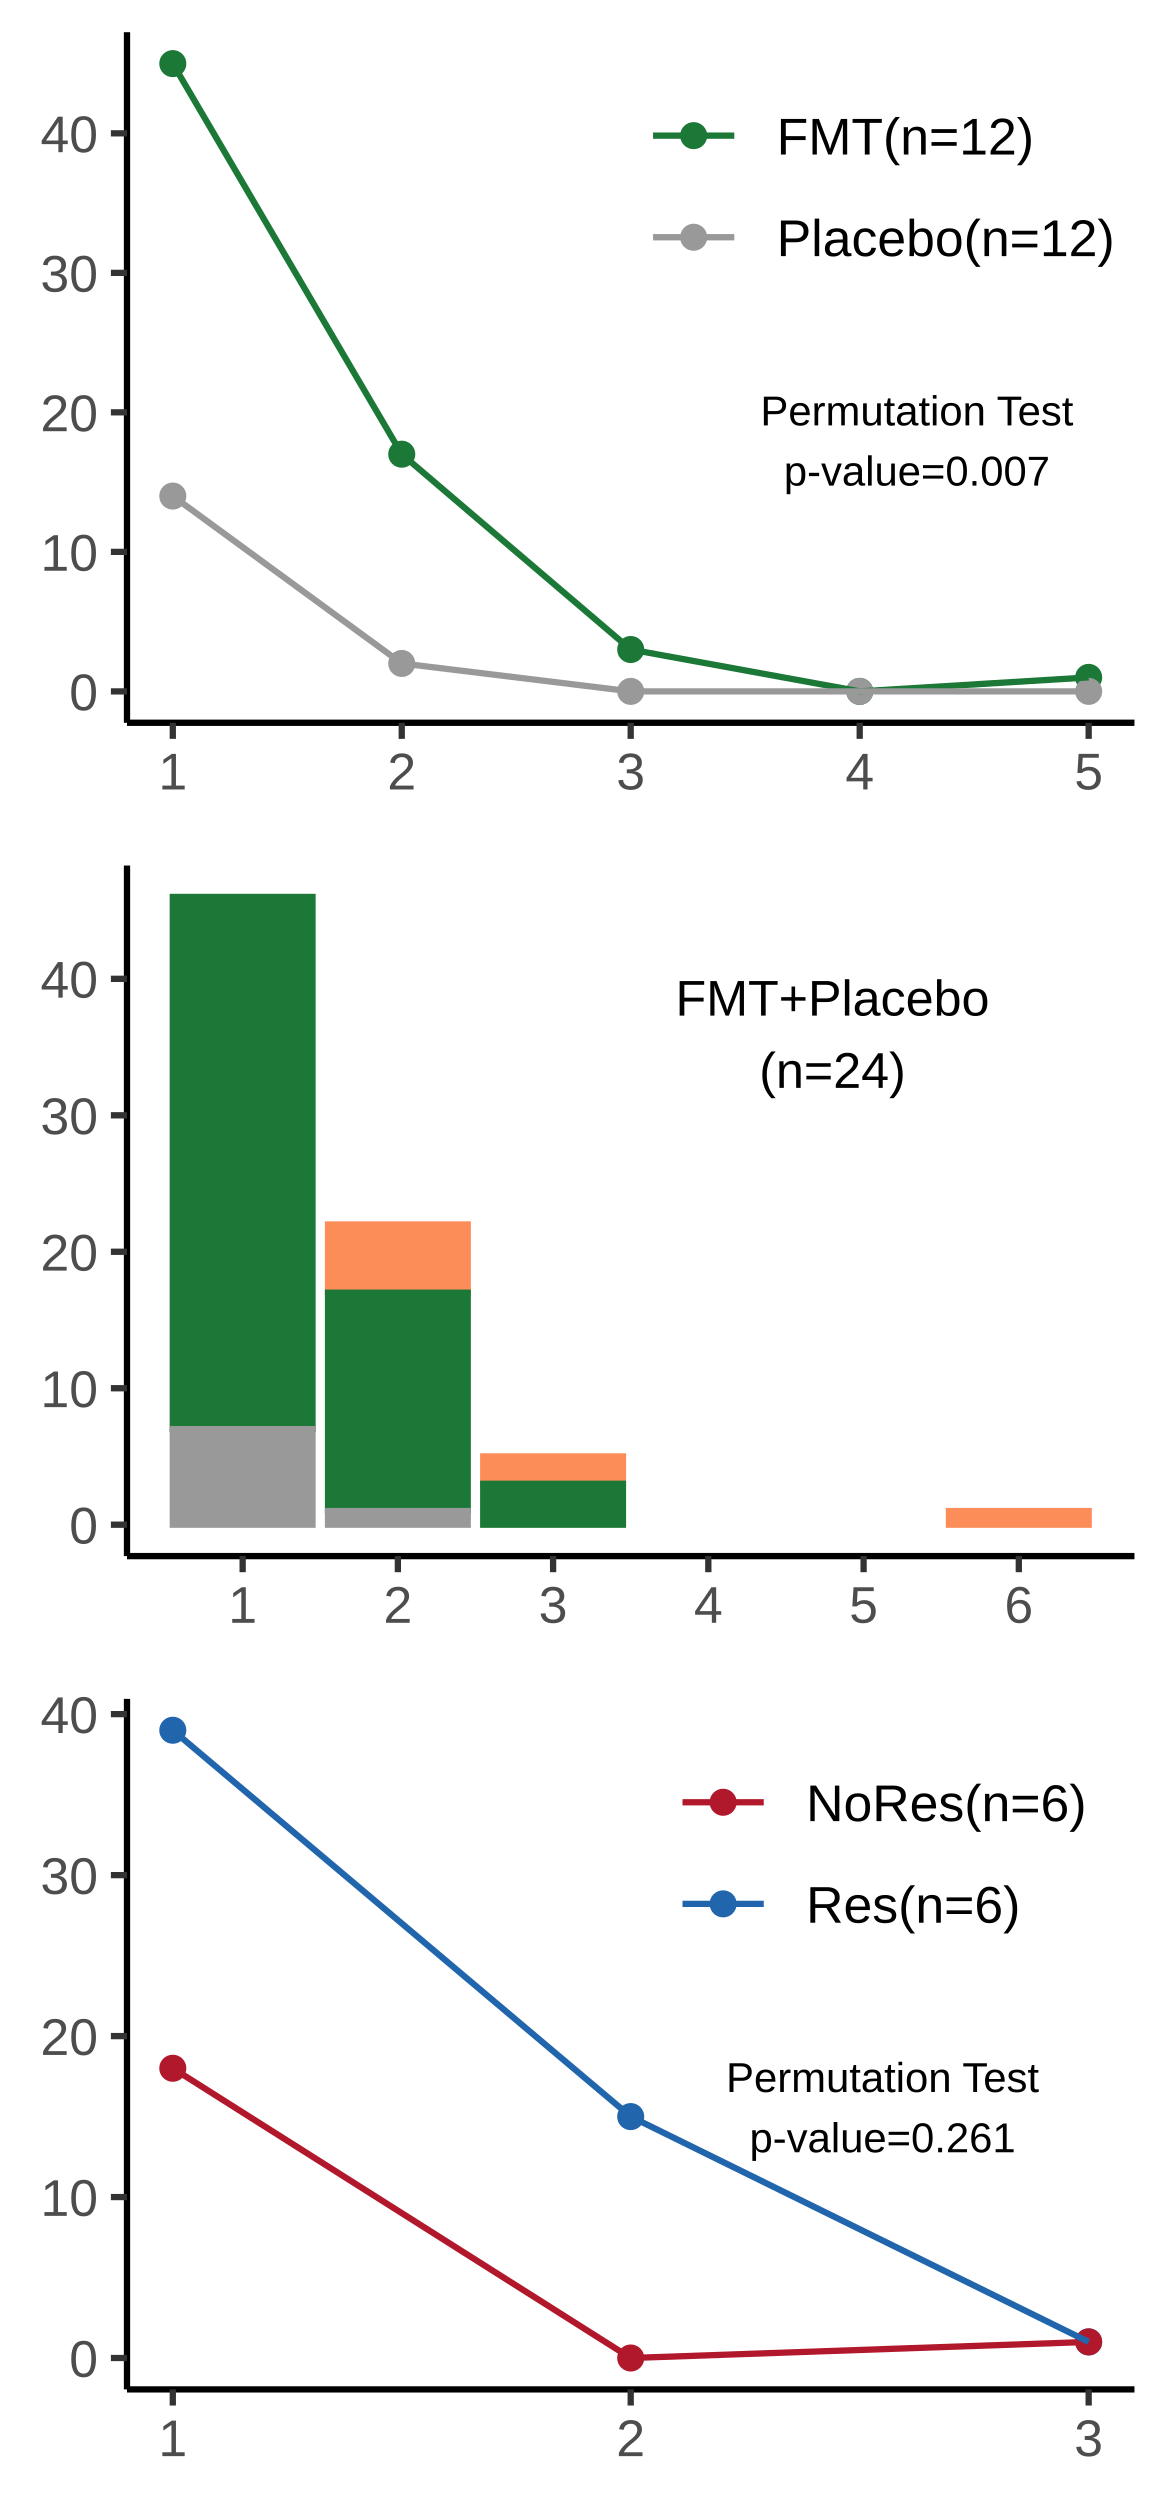
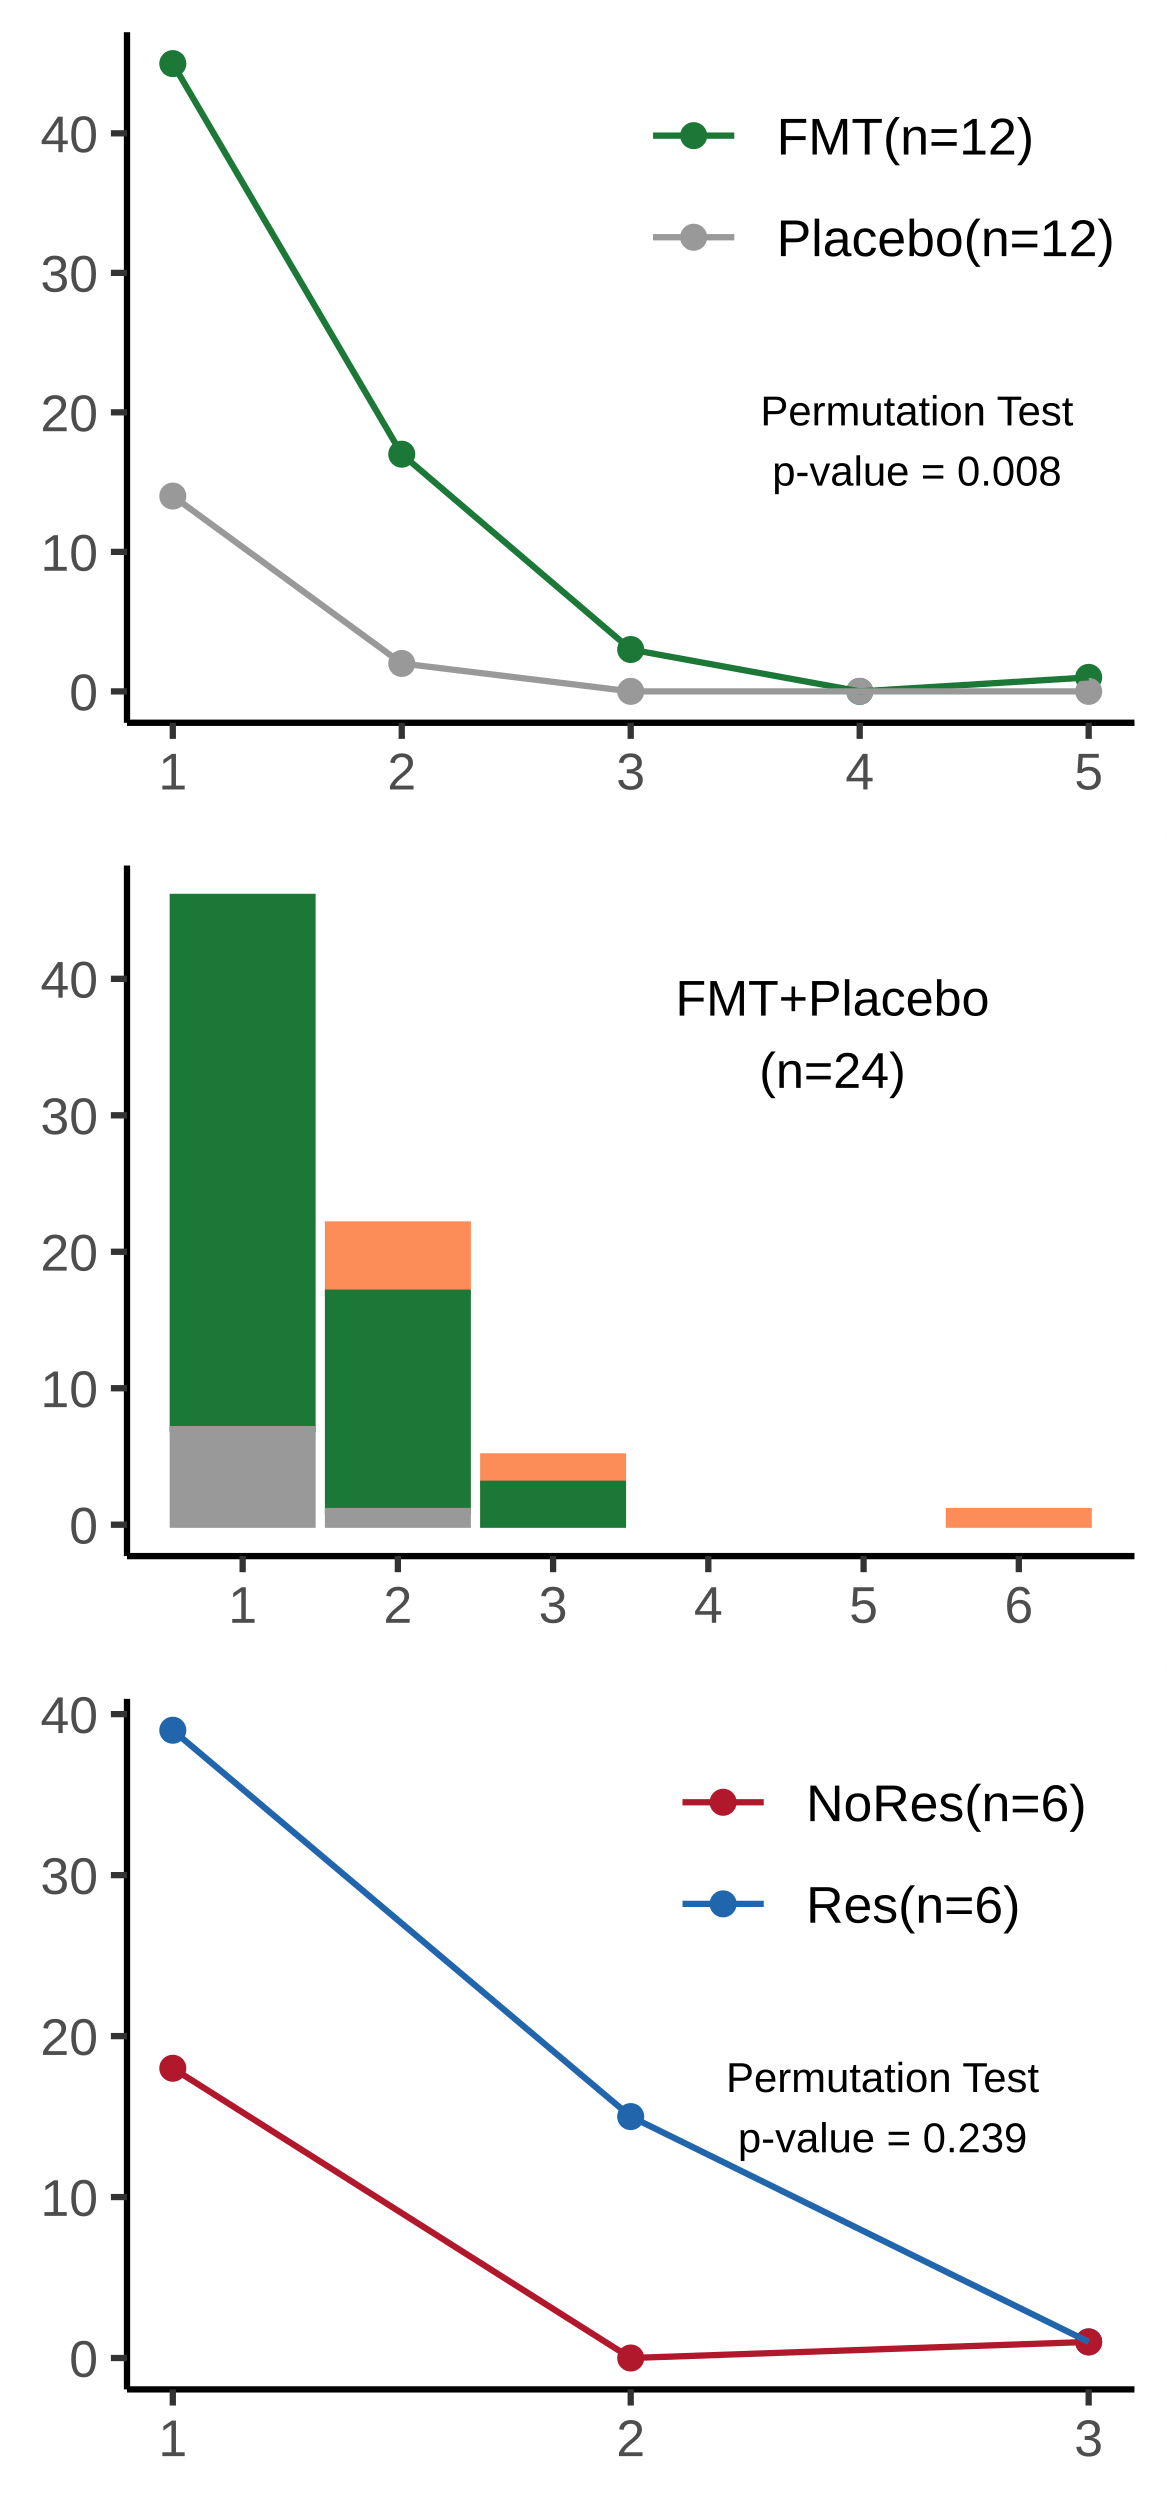
<svg xmlns="http://www.w3.org/2000/svg" class="svglite" width="198.43pt" height="425.20pt" viewBox="0 0 198.43 425.20">
  <defs>
    <style type="text/css">
    .svglite line, .svglite polyline, .svglite polygon, .svglite path, .svglite rect, .svglite circle {
      fill: none;
      stroke: #000000;
      stroke-linecap: round;
      stroke-linejoin: round;
      stroke-miterlimit: 10.00;
    }
    .svglite text {
      white-space: pre;
    }
  </style>
  </defs>
  <rect width="100%" height="100%" style="stroke: none; fill: none;" />
  <defs>
    <clipPath id="cpMC4wMHwxOTguNDN8MC4wMHw0MjUuMjA=">
      <rect x="0.00" y="0.00" width="198.43" height="425.20" />
    </clipPath>
  </defs>
  <g clip-path="url(#cpMC4wMHwxOTguNDN8MC4wMHw0MjUuMjA=)">
</g>
  <defs>
    <clipPath id="cpMC4wMHwxOTguNDN8MC4wMHwxNDEuNzM=">
      <rect x="0.00" y="0.00" width="198.43" height="141.73" />
    </clipPath>
  </defs>
  <g clip-path="url(#cpMC4wMHwxOTguNDN8MC4wMHwxNDEuNzM=)">
    <rect x="0.00" y="0" width="198.43" height="141.73" style="stroke-width: 1.07; stroke: #FFFFFF; fill: #FFFFFF;" />
  </g>
  <g clip-path="url(#cpMC4wMHwxOTguNDN8MC4wMHw0MjUuMjA=)">
</g>
  <defs>
    <clipPath id="cpMjEuNjB8MTkyLjk1fDUuNDh8MTIyLjkz">
      <rect x="21.60" y="5.48" width="171.35" height="117.45" />
    </clipPath>
  </defs>
  <g clip-path="url(#cpMjEuNjB8MTkyLjk1fDUuNDh8MTIyLjkz)">
    <rect x="21.60" y="5.48" width="171.35" height="117.45" style="stroke-width: 1.07; stroke: none; fill: #FFFFFF;" />
    <circle cx="29.39" cy="10.82" r="1.95" style="stroke-width: 0.71; stroke: #1B7837; fill: #1B7837;" />
    <circle cx="29.39" cy="84.37" r="1.95" style="stroke-width: 0.71; stroke: #999999; fill: #999999;" />
    <circle cx="68.33" cy="77.25" r="1.95" style="stroke-width: 0.71; stroke: #1B7837; fill: #1B7837;" />
    <circle cx="68.33" cy="112.84" r="1.95" style="stroke-width: 0.71; stroke: #999999; fill: #999999;" />
    <circle cx="107.27" cy="110.47" r="1.95" style="stroke-width: 0.71; stroke: #1B7837; fill: #1B7837;" />
    <circle cx="107.27" cy="117.59" r="1.95" style="stroke-width: 0.71; stroke: #999999; fill: #999999;" />
    <circle cx="146.22" cy="117.59" r="1.95" style="stroke-width: 0.71; stroke: #1B7837; fill: #1B7837;" />
    <circle cx="146.22" cy="117.59" r="1.95" style="stroke-width: 0.71; stroke: #999999; fill: #999999;" />
    <circle cx="185.16" cy="115.21" r="1.95" style="stroke-width: 0.71; stroke: #1B7837; fill: #1B7837;" />
    <circle cx="185.16" cy="117.59" r="1.95" style="stroke-width: 0.71; stroke: #999999; fill: #999999;" />
    <polyline points="29.39,10.82 68.33,77.25 107.27,110.47 146.22,117.59 185.16,115.21 " style="stroke-width: 1.07; stroke: #1B7837; stroke-linecap: butt;" />
    <polyline points="29.39,84.37 68.33,112.84 107.27,117.59 146.22,117.59 185.16,117.59 " style="stroke-width: 1.07; stroke: #999999; stroke-linecap: butt;" />
    <text x="155.95" y="72.35" text-anchor="middle" style="font-size: 7.11px; font-family: &quot;Liberation Sans&quot;;" textLength="61.90px" lengthAdjust="spacingAndGlyphs">Permutation Test </text>
-     <text x="155.95" y="82.59" text-anchor="middle" style="font-size: 7.11px; font-family: &quot;Liberation Sans&quot;;" textLength="54.86px" lengthAdjust="spacingAndGlyphs"> p-value=0.007</text>
+     <text x="155.95" y="82.59" text-anchor="middle" style="font-size: 7.11px; font-family: &quot;Liberation Sans&quot;;" textLength="59.38px" lengthAdjust="spacingAndGlyphs"> p-value = 0.008</text>
  </g>
  <g clip-path="url(#cpMC4wMHwxOTguNDN8MC4wMHw0MjUuMjA=)">
    <polyline points="21.60,122.93 21.60,5.48 " style="stroke-width: 1.07; stroke-linecap: butt;" />
    <text x="16.67" y="120.80" text-anchor="end" style="font-size: 8.80px;fill: #4D4D4D; font-family: &quot;Liberation Sans&quot;;" textLength="5.59px" lengthAdjust="spacingAndGlyphs">0</text>
    <text x="16.67" y="97.07" text-anchor="end" style="font-size: 8.80px;fill: #4D4D4D; font-family: &quot;Liberation Sans&quot;;" textLength="11.19px" lengthAdjust="spacingAndGlyphs">10</text>
    <text x="16.67" y="73.34" text-anchor="end" style="font-size: 8.80px;fill: #4D4D4D; font-family: &quot;Liberation Sans&quot;;" textLength="11.19px" lengthAdjust="spacingAndGlyphs">20</text>
    <text x="16.67" y="49.62" text-anchor="end" style="font-size: 8.80px;fill: #4D4D4D; font-family: &quot;Liberation Sans&quot;;" textLength="11.19px" lengthAdjust="spacingAndGlyphs">30</text>
    <text x="16.67" y="25.89" text-anchor="end" style="font-size: 8.80px;fill: #4D4D4D; font-family: &quot;Liberation Sans&quot;;" textLength="11.19px" lengthAdjust="spacingAndGlyphs">40</text>
    <polyline points="18.86,117.59 21.60,117.59 " style="stroke-width: 1.07; stroke: #333333; stroke-linecap: butt;" />
    <polyline points="18.86,93.86 21.60,93.86 " style="stroke-width: 1.07; stroke: #333333; stroke-linecap: butt;" />
    <polyline points="18.86,70.13 21.60,70.13 " style="stroke-width: 1.07; stroke: #333333; stroke-linecap: butt;" />
    <polyline points="18.86,46.41 21.60,46.41 " style="stroke-width: 1.07; stroke: #333333; stroke-linecap: butt;" />
    <polyline points="18.86,22.68 21.60,22.68 " style="stroke-width: 1.07; stroke: #333333; stroke-linecap: butt;" />
    <polyline points="21.60,122.93 192.95,122.93 " style="stroke-width: 1.07; stroke-linecap: butt;" />
    <polyline points="29.39,125.67 29.39,122.93 " style="stroke-width: 1.07; stroke: #333333; stroke-linecap: butt;" />
    <polyline points="68.33,125.67 68.33,122.93 " style="stroke-width: 1.07; stroke: #333333; stroke-linecap: butt;" />
    <polyline points="107.27,125.67 107.27,122.93 " style="stroke-width: 1.07; stroke: #333333; stroke-linecap: butt;" />
    <polyline points="146.22,125.67 146.22,122.93 " style="stroke-width: 1.07; stroke: #333333; stroke-linecap: butt;" />
    <polyline points="185.16,125.67 185.16,122.93 " style="stroke-width: 1.07; stroke: #333333; stroke-linecap: butt;" />
    <text x="29.39" y="134.27" text-anchor="middle" style="font-size: 8.80px;fill: #4D4D4D; font-family: &quot;Liberation Sans&quot;;" textLength="5.59px" lengthAdjust="spacingAndGlyphs">1</text>
    <text x="68.33" y="134.27" text-anchor="middle" style="font-size: 8.80px;fill: #4D4D4D; font-family: &quot;Liberation Sans&quot;;" textLength="5.59px" lengthAdjust="spacingAndGlyphs">2</text>
    <text x="107.27" y="134.27" text-anchor="middle" style="font-size: 8.80px;fill: #4D4D4D; font-family: &quot;Liberation Sans&quot;;" textLength="5.59px" lengthAdjust="spacingAndGlyphs">3</text>
    <text x="146.22" y="134.27" text-anchor="middle" style="font-size: 8.80px;fill: #4D4D4D; font-family: &quot;Liberation Sans&quot;;" textLength="5.59px" lengthAdjust="spacingAndGlyphs">4</text>
    <text x="185.16" y="134.27" text-anchor="middle" style="font-size: 8.80px;fill: #4D4D4D; font-family: &quot;Liberation Sans&quot;;" textLength="5.59px" lengthAdjust="spacingAndGlyphs">5</text>
    <rect x="103.86" y="3.47" width="92.50" height="51.00" style="stroke-width: 1.07; stroke: none; fill: #FFFFFF;" />
    <circle cx="117.98" cy="23.07" r="1.95" style="stroke-width: 0.71; stroke: #1B7837; fill: #1B7837;" />
    <line x1="111.07" y1="23.07" x2="124.89" y2="23.07" style="stroke-width: 1.07; stroke: #1B7837; stroke-linecap: butt;" />
    <circle cx="117.98" cy="40.35" r="1.95" style="stroke-width: 0.71; stroke: #999999; fill: #999999;" />
    <line x1="111.07" y1="40.35" x2="124.89" y2="40.35" style="stroke-width: 1.07; stroke: #999999; stroke-linecap: butt;" />
    <text x="132.10" y="26.28" style="font-size: 8.80px; font-family: &quot;Liberation Sans&quot;;" textLength="49.02px" lengthAdjust="spacingAndGlyphs">FMT(n=12)</text>
    <text x="132.10" y="43.56" style="font-size: 8.80px; font-family: &quot;Liberation Sans&quot;;" textLength="65.38px" lengthAdjust="spacingAndGlyphs">Placebo(n=12)</text>
  </g>
  <defs>
    <clipPath id="cpMC4wMHwxOTguNDN8MTQxLjczfDI4My40Ng==">
      <rect x="0.00" y="141.73" width="198.43" height="141.73" />
    </clipPath>
  </defs>
  <g clip-path="url(#cpMC4wMHwxOTguNDN8MTQxLjczfDI4My40Ng==)">
    <rect x="0.00" y="141.73" width="198.43" height="141.73" style="stroke-width: 1.07; stroke: #FFFFFF; fill: #FFFFFF;" />
  </g>
  <g clip-path="url(#cpMC4wMHwxOTguNDN8MC4wMHw0MjUuMjA=)">
</g>
  <defs>
    <clipPath id="cpMjEuNjB8MTkyLjk1fDE0Ny4yMXwyNjQuNjY=">
      <rect x="21.60" y="147.21" width="171.35" height="117.45" />
    </clipPath>
  </defs>
  <g clip-path="url(#cpMjEuNjB8MTkyLjk1fDE0Ny4yMXwyNjQuNjY=)">
    <rect x="21.60" y="147.21" width="171.35" height="117.45" style="stroke-width: 1.07; stroke: none; fill: #FFFFFF;" />
    <rect x="55.79" y="208.26" width="23.76" height="11.61" style="stroke-width: 1.07; stroke: #FC8D59; stroke-linecap: butt; stroke-linejoin: miter; fill: #FC8D59;" />
    <rect x="82.19" y="247.71" width="23.76" height="4.64" style="stroke-width: 1.07; stroke: #FC8D59; stroke-linecap: butt; stroke-linejoin: miter; fill: #FC8D59;" />
    <rect x="161.40" y="257.00" width="23.76" height="2.32" style="stroke-width: 1.07; stroke: #FC8D59; stroke-linecap: butt; stroke-linejoin: miter; fill: #FC8D59;" />
    <rect x="29.39" y="152.55" width="23.76" height="90.52" style="stroke-width: 1.07; stroke: #1B7837; stroke-linecap: butt; stroke-linejoin: miter; fill: #1B7837;" />
    <rect x="55.79" y="219.86" width="23.76" height="37.14" style="stroke-width: 1.07; stroke: #1B7837; stroke-linecap: butt; stroke-linejoin: miter; fill: #1B7837;" />
    <rect x="82.19" y="252.36" width="23.76" height="6.96" style="stroke-width: 1.07; stroke: #1B7837; stroke-linecap: butt; stroke-linejoin: miter; fill: #1B7837;" />
    <rect x="29.39" y="243.07" width="23.76" height="16.25" style="stroke-width: 1.07; stroke: #999999; stroke-linecap: butt; stroke-linejoin: miter; fill: #999999;" />
    <rect x="55.79" y="257.00" width="23.76" height="2.32" style="stroke-width: 1.07; stroke: #999999; stroke-linecap: butt; stroke-linejoin: miter; fill: #999999;" />
    <text x="141.59" y="172.73" text-anchor="middle" style="font-size: 8.54px; font-family: &quot;Liberation Sans&quot;;" textLength="57.95px" lengthAdjust="spacingAndGlyphs">FMT+Placebo</text>
    <text x="141.59" y="185.02" text-anchor="middle" style="font-size: 8.54px; font-family: &quot;Liberation Sans&quot;;" textLength="30.07px" lengthAdjust="spacingAndGlyphs">(n=24)</text>
  </g>
  <g clip-path="url(#cpMC4wMHwxOTguNDN8MC4wMHw0MjUuMjA=)">
    <polyline points="21.60,264.66 21.60,147.21 " style="stroke-width: 1.07; stroke-linecap: butt;" />
    <text x="16.67" y="262.53" text-anchor="end" style="font-size: 8.80px;fill: #4D4D4D; font-family: &quot;Liberation Sans&quot;;" textLength="5.59px" lengthAdjust="spacingAndGlyphs">0</text>
    <text x="16.67" y="239.32" text-anchor="end" style="font-size: 8.80px;fill: #4D4D4D; font-family: &quot;Liberation Sans&quot;;" textLength="11.19px" lengthAdjust="spacingAndGlyphs">10</text>
    <text x="16.67" y="216.11" text-anchor="end" style="font-size: 8.80px;fill: #4D4D4D; font-family: &quot;Liberation Sans&quot;;" textLength="11.19px" lengthAdjust="spacingAndGlyphs">20</text>
    <text x="16.67" y="192.90" text-anchor="end" style="font-size: 8.80px;fill: #4D4D4D; font-family: &quot;Liberation Sans&quot;;" textLength="11.19px" lengthAdjust="spacingAndGlyphs">30</text>
    <text x="16.67" y="169.68" text-anchor="end" style="font-size: 8.80px;fill: #4D4D4D; font-family: &quot;Liberation Sans&quot;;" textLength="11.19px" lengthAdjust="spacingAndGlyphs">40</text>
    <polyline points="18.86,259.32 21.60,259.32 " style="stroke-width: 1.07; stroke: #333333; stroke-linecap: butt;" />
    <polyline points="18.86,236.11 21.60,236.11 " style="stroke-width: 1.07; stroke: #333333; stroke-linecap: butt;" />
    <polyline points="18.86,212.90 21.60,212.90 " style="stroke-width: 1.07; stroke: #333333; stroke-linecap: butt;" />
    <polyline points="18.86,189.69 21.60,189.69 " style="stroke-width: 1.07; stroke: #333333; stroke-linecap: butt;" />
    <polyline points="18.86,166.48 21.60,166.48 " style="stroke-width: 1.07; stroke: #333333; stroke-linecap: butt;" />
    <polyline points="21.60,264.66 192.95,264.66 " style="stroke-width: 1.07; stroke-linecap: butt;" />
    <polyline points="41.27,267.40 41.27,264.66 " style="stroke-width: 1.07; stroke: #333333; stroke-linecap: butt;" />
    <polyline points="67.67,267.40 67.67,264.66 " style="stroke-width: 1.07; stroke: #333333; stroke-linecap: butt;" />
    <polyline points="94.07,267.40 94.07,264.66 " style="stroke-width: 1.07; stroke: #333333; stroke-linecap: butt;" />
    <polyline points="120.47,267.40 120.47,264.66 " style="stroke-width: 1.07; stroke: #333333; stroke-linecap: butt;" />
    <polyline points="146.88,267.40 146.88,264.66 " style="stroke-width: 1.07; stroke: #333333; stroke-linecap: butt;" />
    <polyline points="173.28,267.40 173.28,264.66 " style="stroke-width: 1.07; stroke: #333333; stroke-linecap: butt;" />
    <text x="41.27" y="276.01" text-anchor="middle" style="font-size: 8.80px;fill: #4D4D4D; font-family: &quot;Liberation Sans&quot;;" textLength="5.59px" lengthAdjust="spacingAndGlyphs">1</text>
    <text x="67.67" y="276.01" text-anchor="middle" style="font-size: 8.80px;fill: #4D4D4D; font-family: &quot;Liberation Sans&quot;;" textLength="5.59px" lengthAdjust="spacingAndGlyphs">2</text>
    <text x="94.07" y="276.01" text-anchor="middle" style="font-size: 8.80px;fill: #4D4D4D; font-family: &quot;Liberation Sans&quot;;" textLength="5.59px" lengthAdjust="spacingAndGlyphs">3</text>
    <text x="120.47" y="276.01" text-anchor="middle" style="font-size: 8.80px;fill: #4D4D4D; font-family: &quot;Liberation Sans&quot;;" textLength="5.59px" lengthAdjust="spacingAndGlyphs">4</text>
    <text x="146.88" y="276.01" text-anchor="middle" style="font-size: 8.80px;fill: #4D4D4D; font-family: &quot;Liberation Sans&quot;;" textLength="5.59px" lengthAdjust="spacingAndGlyphs">5</text>
    <text x="173.28" y="276.01" text-anchor="middle" style="font-size: 8.80px;fill: #4D4D4D; font-family: &quot;Liberation Sans&quot;;" textLength="5.59px" lengthAdjust="spacingAndGlyphs">6</text>
  </g>
  <defs>
    <clipPath id="cpMC4wMHwxOTguNDN8MjgzLjQ2fDQyNS4yMA==">
      <rect x="0.00" y="283.46" width="198.43" height="141.73" />
    </clipPath>
  </defs>
  <g clip-path="url(#cpMC4wMHwxOTguNDN8MjgzLjQ2fDQyNS4yMA==)">
    <rect x="0.00" y="283.46" width="198.43" height="141.73" style="stroke-width: 1.07; stroke: #FFFFFF; fill: #FFFFFF;" />
  </g>
  <g clip-path="url(#cpMC4wMHwxOTguNDN8MC4wMHw0MjUuMjA=)">
</g>
  <defs>
    <clipPath id="cpMjEuNjB8MTkyLjk1fDI4OC45NHw0MDYuMzk=">
      <rect x="21.60" y="288.94" width="171.35" height="117.45" />
    </clipPath>
  </defs>
  <g clip-path="url(#cpMjEuNjB8MTkyLjk1fDI4OC45NHw0MDYuMzk=)">
    <rect x="21.60" y="288.94" width="171.35" height="117.45" style="stroke-width: 1.07; stroke: none; fill: #FFFFFF;" />
    <circle cx="29.39" cy="294.28" r="1.95" style="stroke-width: 0.71; stroke: #2166AC; fill: #2166AC;" />
    <circle cx="29.39" cy="351.77" r="1.95" style="stroke-width: 0.71; stroke: #B2182B; fill: #B2182B;" />
    <circle cx="107.27" cy="359.99" r="1.95" style="stroke-width: 0.71; stroke: #2166AC; fill: #2166AC;" />
    <circle cx="107.27" cy="401.05" r="1.95" style="stroke-width: 0.71; stroke: #B2182B; fill: #B2182B;" />
    <circle cx="185.16" cy="398.31" r="1.95" style="stroke-width: 0.71; stroke: #2166AC; fill: #2166AC;" />
    <circle cx="185.16" cy="398.31" r="1.95" style="stroke-width: 0.71; stroke: #B2182B; fill: #B2182B;" />
    <polyline points="29.39,351.77 107.27,401.05 185.16,398.31 " style="stroke-width: 1.07; stroke: #B2182B; stroke-linecap: butt;" />
    <polyline points="29.39,294.28 107.27,359.99 185.16,398.31 " style="stroke-width: 1.07; stroke: #2166AC; stroke-linecap: butt;" />
    <text x="150.11" y="355.81" text-anchor="middle" style="font-size: 7.11px; font-family: &quot;Liberation Sans&quot;;" textLength="61.90px" lengthAdjust="spacingAndGlyphs">Permutation Test </text>
-     <text x="150.11" y="366.06" text-anchor="middle" style="font-size: 7.11px; font-family: &quot;Liberation Sans&quot;;" textLength="54.86px" lengthAdjust="spacingAndGlyphs"> p-value=0.261</text>
+     <text x="150.11" y="366.06" text-anchor="middle" style="font-size: 7.11px; font-family: &quot;Liberation Sans&quot;;" textLength="59.38px" lengthAdjust="spacingAndGlyphs"> p-value = 0.239</text>
  </g>
  <g clip-path="url(#cpMC4wMHwxOTguNDN8MC4wMHw0MjUuMjA=)">
    <polyline points="21.60,406.39 21.60,288.94 " style="stroke-width: 1.07; stroke-linecap: butt;" />
    <text x="16.67" y="404.26" text-anchor="end" style="font-size: 8.80px;fill: #4D4D4D; font-family: &quot;Liberation Sans&quot;;" textLength="5.59px" lengthAdjust="spacingAndGlyphs">0</text>
    <text x="16.67" y="376.88" text-anchor="end" style="font-size: 8.80px;fill: #4D4D4D; font-family: &quot;Liberation Sans&quot;;" textLength="11.19px" lengthAdjust="spacingAndGlyphs">10</text>
    <text x="16.67" y="349.51" text-anchor="end" style="font-size: 8.80px;fill: #4D4D4D; font-family: &quot;Liberation Sans&quot;;" textLength="11.19px" lengthAdjust="spacingAndGlyphs">20</text>
    <text x="16.67" y="322.13" text-anchor="end" style="font-size: 8.80px;fill: #4D4D4D; font-family: &quot;Liberation Sans&quot;;" textLength="11.19px" lengthAdjust="spacingAndGlyphs">30</text>
    <text x="16.67" y="294.75" text-anchor="end" style="font-size: 8.80px;fill: #4D4D4D; font-family: &quot;Liberation Sans&quot;;" textLength="11.19px" lengthAdjust="spacingAndGlyphs">40</text>
    <polyline points="18.86,401.05 21.60,401.05 " style="stroke-width: 1.07; stroke: #333333; stroke-linecap: butt;" />
    <polyline points="18.86,373.68 21.60,373.68 " style="stroke-width: 1.07; stroke: #333333; stroke-linecap: butt;" />
    <polyline points="18.86,346.30 21.60,346.30 " style="stroke-width: 1.07; stroke: #333333; stroke-linecap: butt;" />
    <polyline points="18.86,318.92 21.60,318.92 " style="stroke-width: 1.07; stroke: #333333; stroke-linecap: butt;" />
    <polyline points="18.86,291.54 21.60,291.54 " style="stroke-width: 1.07; stroke: #333333; stroke-linecap: butt;" />
    <polyline points="21.60,406.39 192.95,406.39 " style="stroke-width: 1.07; stroke-linecap: butt;" />
    <polyline points="29.39,409.13 29.39,406.39 " style="stroke-width: 1.07; stroke: #333333; stroke-linecap: butt;" />
    <polyline points="107.27,409.13 107.27,406.39 " style="stroke-width: 1.07; stroke: #333333; stroke-linecap: butt;" />
    <polyline points="185.16,409.13 185.16,406.39 " style="stroke-width: 1.07; stroke: #333333; stroke-linecap: butt;" />
    <text x="29.39" y="417.74" text-anchor="middle" style="font-size: 8.80px;fill: #4D4D4D; font-family: &quot;Liberation Sans&quot;;" textLength="5.59px" lengthAdjust="spacingAndGlyphs">1</text>
    <text x="107.27" y="417.74" text-anchor="middle" style="font-size: 8.80px;fill: #4D4D4D; font-family: &quot;Liberation Sans&quot;;" textLength="5.59px" lengthAdjust="spacingAndGlyphs">2</text>
    <text x="185.16" y="417.74" text-anchor="middle" style="font-size: 8.80px;fill: #4D4D4D; font-family: &quot;Liberation Sans&quot;;" textLength="5.59px" lengthAdjust="spacingAndGlyphs">3</text>
    <rect x="108.87" y="286.93" width="82.48" height="51.00" style="stroke-width: 1.07; stroke: none; fill: #FFFFFF;" />
    <circle cx="122.99" cy="306.53" r="1.95" style="stroke-width: 0.71; stroke: #B2182B; fill: #B2182B;" />
    <line x1="116.08" y1="306.53" x2="129.90" y2="306.53" style="stroke-width: 1.07; stroke: #B2182B; stroke-linecap: butt;" />
    <circle cx="122.99" cy="323.81" r="1.95" style="stroke-width: 0.71; stroke: #2166AC; fill: #2166AC;" />
    <line x1="116.08" y1="323.81" x2="129.90" y2="323.81" style="stroke-width: 1.07; stroke: #2166AC; stroke-linecap: butt;" />
    <text x="137.11" y="309.74" style="font-size: 8.80px; font-family: &quot;Liberation Sans&quot;;" textLength="53.09px" lengthAdjust="spacingAndGlyphs">NoRes(n=6)</text>
    <text x="137.11" y="327.02" style="font-size: 8.80px; font-family: &quot;Liberation Sans&quot;;" textLength="41.13px" lengthAdjust="spacingAndGlyphs">Res(n=6)</text>
  </g>
</svg>
